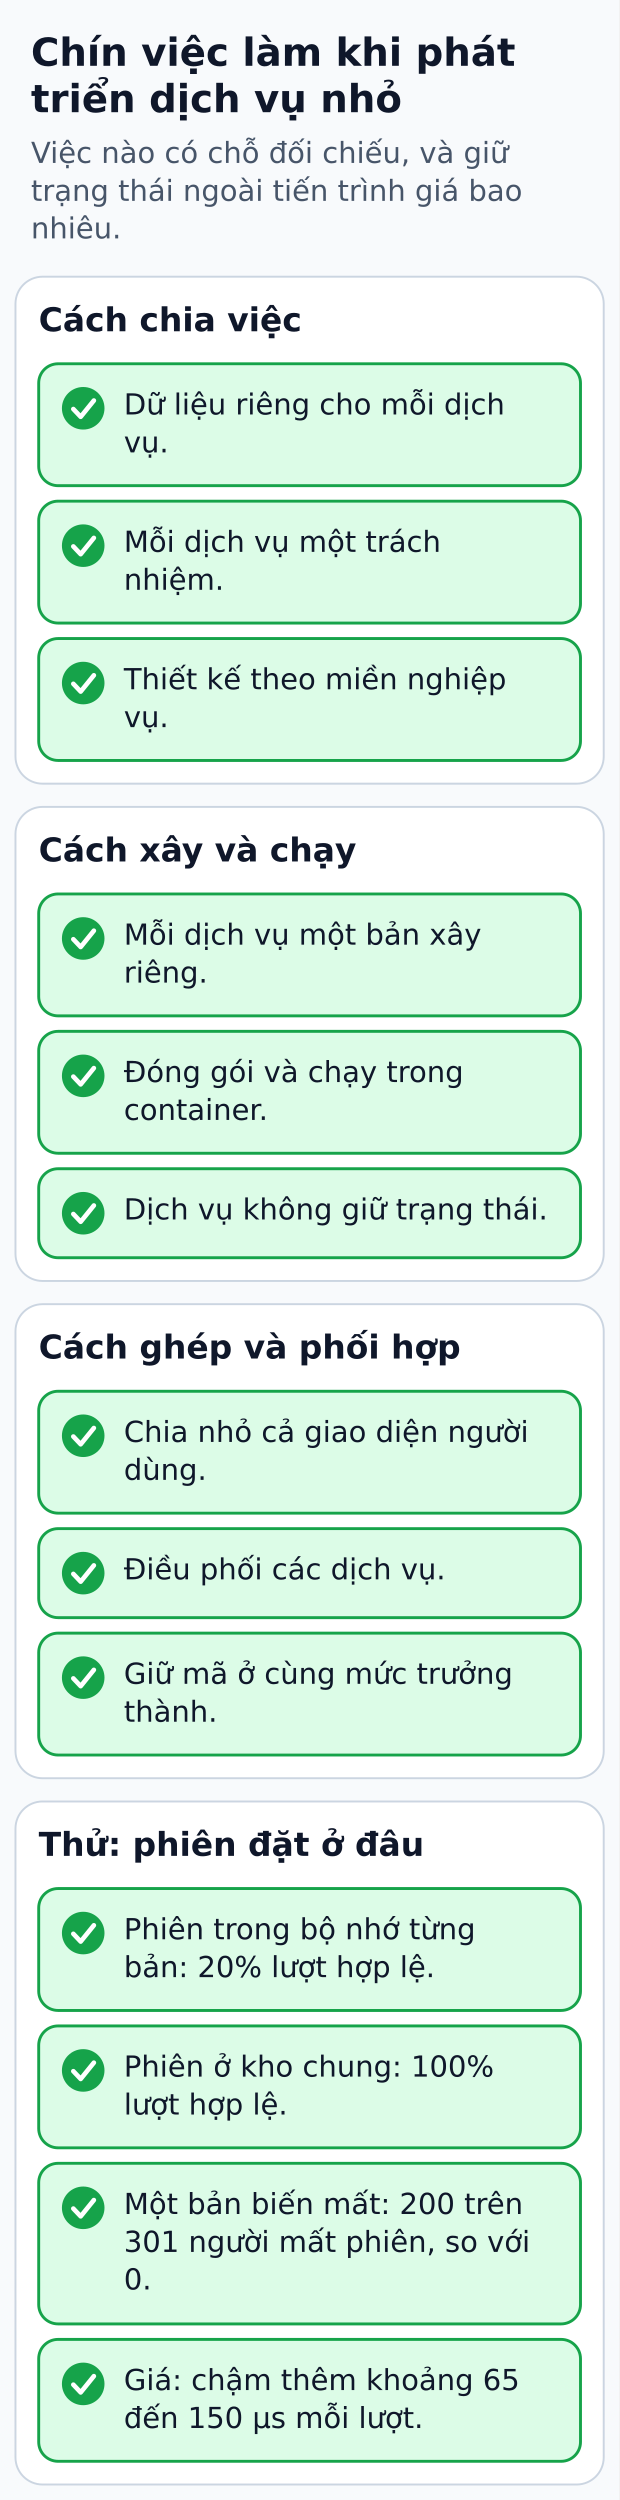
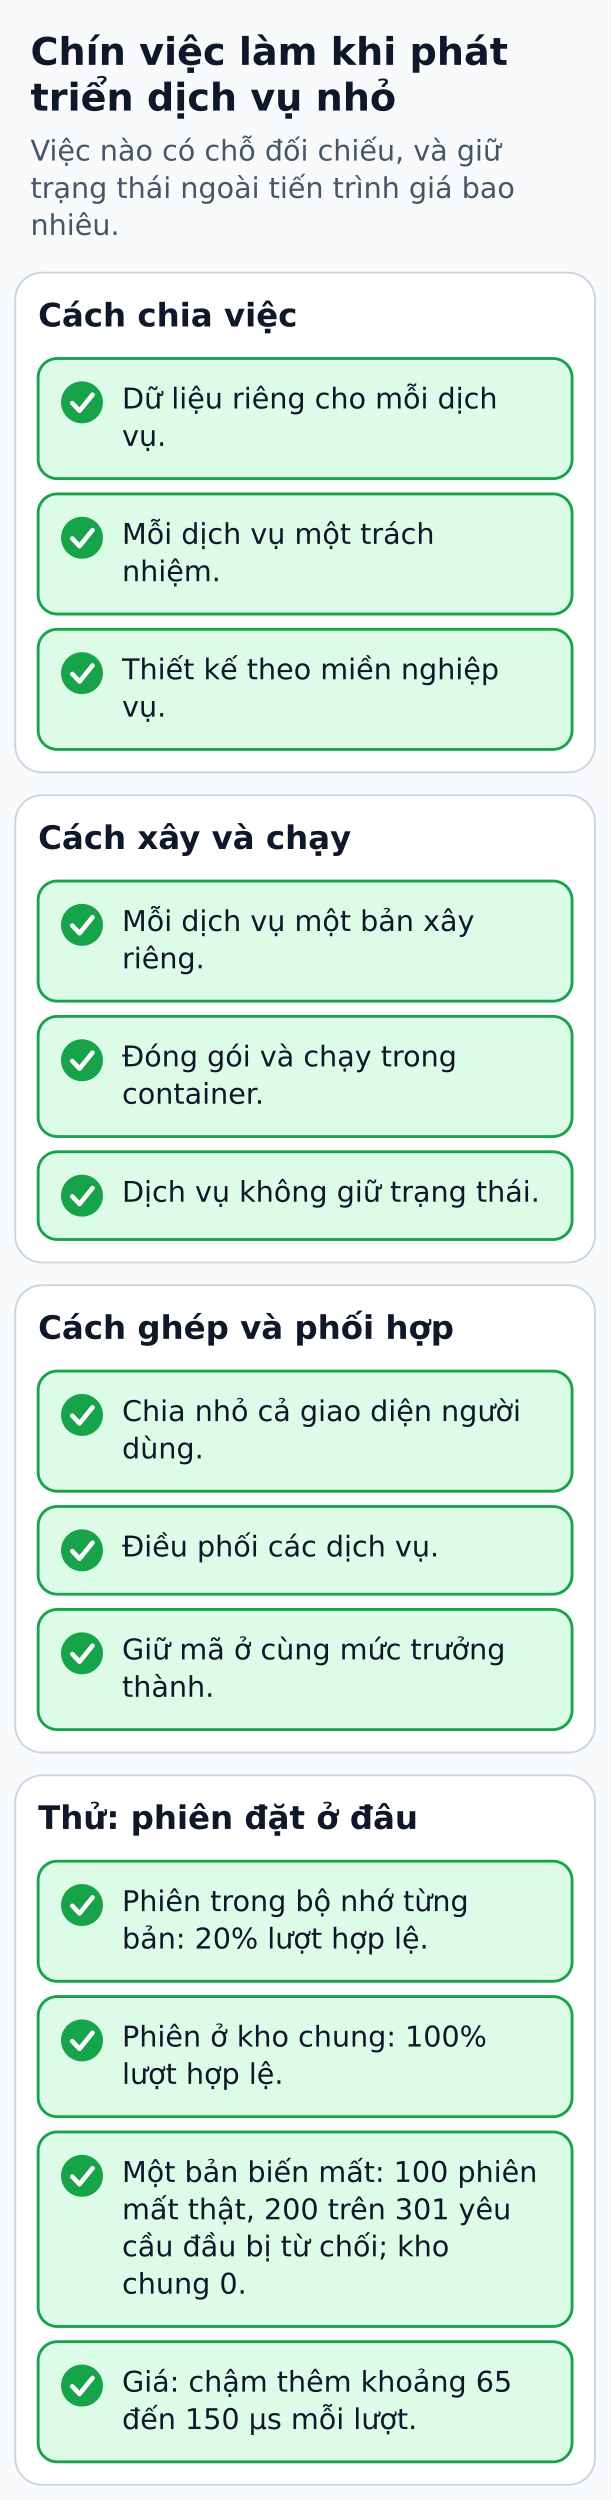
- <svg xmlns="http://www.w3.org/2000/svg" width="320" height="1292" viewBox="0 0 320 1292" role="img" aria-labelledby="title desc">
+ <svg xmlns="http://www.w3.org/2000/svg" width="320" height="1311" viewBox="0 0 320 1311" role="img" aria-labelledby="title desc">
  <defs>
    <marker id="arrow" markerWidth="8" markerHeight="8" refX="6" refY="3" orient="auto">
      <path d="M0,0 L6,3 L0,6" fill="none" stroke="#334155" stroke-width="1.5" />
    </marker>
  </defs>
-   <rect width="320" height="1292" fill="#f8fafc" />
+   <rect width="320" height="1311" fill="#f8fafc" />
  <g font-family="DejaVu Sans, Arial, sans-serif" fill="#0f172a">
    <text x="16" y="34" font-size="20" fill="#0f172a" font-weight="bold" text-anchor="start">Chín việc làm khi phát</text>
    <text x="16" y="58" font-size="20" fill="#0f172a" font-weight="bold" text-anchor="start">triển dịch vụ nhỏ</text>
    <text x="16" y="84.2" font-size="15" fill="#475569" font-weight="normal" text-anchor="start">Việc nào có chỗ đối chiếu, và giữ</text>
    <text x="16" y="103.8" font-size="15" fill="#475569" font-weight="normal" text-anchor="start">trạng thái ngoài tiến trình giá bao</text>
    <text x="16" y="123.2" font-size="15" fill="#475569" font-weight="normal" text-anchor="start">nhiêu.</text>
    <rect x="8" y="143" width="304" height="262" rx="14" fill="#ffffff" stroke="#cbd5e1" stroke-width="1" />
    <text x="20" y="171.2" font-size="17" fill="#0f172a" font-weight="bold" text-anchor="start">Cách chia việc</text>
    <rect x="20" y="188" width="280" height="63" rx="10" fill="#dcfce7" stroke="#16a34a" stroke-width="1.5" />
    <circle cx="43" cy="211" r="11" fill="#16a34a" />
    <polyline points="37.9,211.4 41.7,215.4 48.5,207" fill="none" stroke="#ffffff" stroke-width="2.4" stroke-linecap="round" stroke-linejoin="round" />
    <text x="64" y="214.2" font-size="15" fill="#0f172a" font-weight="normal" text-anchor="start">Dữ liệu riêng cho mỗi dịch</text>
    <text x="64" y="233.8" font-size="15" fill="#0f172a" font-weight="normal" text-anchor="start">vụ.</text>
    <rect x="20" y="259" width="280" height="63" rx="10" fill="#dcfce7" stroke="#16a34a" stroke-width="1.5" />
    <circle cx="43" cy="282" r="11" fill="#16a34a" />
    <polyline points="37.9,282.4 41.7,286.4 48.5,278" fill="none" stroke="#ffffff" stroke-width="2.4" stroke-linecap="round" stroke-linejoin="round" />
    <text x="64" y="285.2" font-size="15" fill="#0f172a" font-weight="normal" text-anchor="start">Mỗi dịch vụ một trách</text>
    <text x="64" y="304.8" font-size="15" fill="#0f172a" font-weight="normal" text-anchor="start">nhiệm.</text>
    <rect x="20" y="330" width="280" height="63" rx="10" fill="#dcfce7" stroke="#16a34a" stroke-width="1.5" />
    <circle cx="43" cy="353" r="11" fill="#16a34a" />
    <polyline points="37.9,353.4 41.7,357.4 48.5,349" fill="none" stroke="#ffffff" stroke-width="2.4" stroke-linecap="round" stroke-linejoin="round" />
    <text x="64" y="356.2" font-size="15" fill="#0f172a" font-weight="normal" text-anchor="start">Thiết kế theo miền nghiệp</text>
    <text x="64" y="375.8" font-size="15" fill="#0f172a" font-weight="normal" text-anchor="start">vụ.</text>
    <rect x="8" y="417" width="304" height="245" rx="14" fill="#ffffff" stroke="#cbd5e1" stroke-width="1" />
    <text x="20" y="445.2" font-size="17" fill="#0f172a" font-weight="bold" text-anchor="start">Cách xây và chạy</text>
    <rect x="20" y="462" width="280" height="63" rx="10" fill="#dcfce7" stroke="#16a34a" stroke-width="1.5" />
    <circle cx="43" cy="485" r="11" fill="#16a34a" />
    <polyline points="37.9,485.4 41.7,489.4 48.5,481" fill="none" stroke="#ffffff" stroke-width="2.4" stroke-linecap="round" stroke-linejoin="round" />
    <text x="64" y="488.2" font-size="15" fill="#0f172a" font-weight="normal" text-anchor="start">Mỗi dịch vụ một bản xây</text>
    <text x="64" y="507.8" font-size="15" fill="#0f172a" font-weight="normal" text-anchor="start">riêng.</text>
    <rect x="20" y="533" width="280" height="63" rx="10" fill="#dcfce7" stroke="#16a34a" stroke-width="1.5" />
    <circle cx="43" cy="556" r="11" fill="#16a34a" />
    <polyline points="37.9,556.4 41.7,560.4 48.5,552" fill="none" stroke="#ffffff" stroke-width="2.4" stroke-linecap="round" stroke-linejoin="round" />
    <text x="64" y="559.2" font-size="15" fill="#0f172a" font-weight="normal" text-anchor="start">Đóng gói và chạy trong</text>
    <text x="64" y="578.8" font-size="15" fill="#0f172a" font-weight="normal" text-anchor="start">container.</text>
    <rect x="20" y="604" width="280" height="46" rx="10" fill="#dcfce7" stroke="#16a34a" stroke-width="1.5" />
    <circle cx="43" cy="627" r="11" fill="#16a34a" />
    <polyline points="37.9,627.4 41.7,631.4 48.5,623" fill="none" stroke="#ffffff" stroke-width="2.4" stroke-linecap="round" stroke-linejoin="round" />
    <text x="64" y="630.2" font-size="15" fill="#0f172a" font-weight="normal" text-anchor="start">Dịch vụ không giữ trạng thái.</text>
    <rect x="8" y="674" width="304" height="245" rx="14" fill="#ffffff" stroke="#cbd5e1" stroke-width="1" />
    <text x="20" y="702.1" font-size="17" fill="#0f172a" font-weight="bold" text-anchor="start">Cách ghép và phối hợp</text>
    <rect x="20" y="719" width="280" height="63" rx="10" fill="#dcfce7" stroke="#16a34a" stroke-width="1.5" />
    <circle cx="43" cy="742" r="11" fill="#16a34a" />
    <polyline points="37.9,742.4 41.7,746.4 48.5,738" fill="none" stroke="#ffffff" stroke-width="2.4" stroke-linecap="round" stroke-linejoin="round" />
    <text x="64" y="745.2" font-size="15" fill="#0f172a" font-weight="normal" text-anchor="start">Chia nhỏ cả giao diện người</text>
    <text x="64" y="764.8" font-size="15" fill="#0f172a" font-weight="normal" text-anchor="start">dùng.</text>
    <rect x="20" y="790" width="280" height="46" rx="10" fill="#dcfce7" stroke="#16a34a" stroke-width="1.5" />
    <circle cx="43" cy="813" r="11" fill="#16a34a" />
    <polyline points="37.9,813.4 41.7,817.4 48.5,809" fill="none" stroke="#ffffff" stroke-width="2.4" stroke-linecap="round" stroke-linejoin="round" />
    <text x="64" y="816.2" font-size="15" fill="#0f172a" font-weight="normal" text-anchor="start">Điều phối các dịch vụ.</text>
    <rect x="20" y="844" width="280" height="63" rx="10" fill="#dcfce7" stroke="#16a34a" stroke-width="1.5" />
    <circle cx="43" cy="867" r="11" fill="#16a34a" />
    <polyline points="37.9,867.4 41.7,871.4 48.5,863" fill="none" stroke="#ffffff" stroke-width="2.4" stroke-linecap="round" stroke-linejoin="round" />
    <text x="64" y="870.2" font-size="15" fill="#0f172a" font-weight="normal" text-anchor="start">Giữ mã ở cùng mức trưởng</text>
    <text x="64" y="889.8" font-size="15" fill="#0f172a" font-weight="normal" text-anchor="start">thành.</text>
-     <rect x="8" y="931" width="304" height="353" rx="14" fill="#ffffff" stroke="#cbd5e1" stroke-width="1" />
+     <rect x="8" y="931" width="304" height="372" rx="14" fill="#ffffff" stroke="#cbd5e1" stroke-width="1" />
    <text x="20" y="959.1" font-size="17" fill="#0f172a" font-weight="bold" text-anchor="start">Thử: phiên đặt ở đâu</text>
    <rect x="20" y="976" width="280" height="63" rx="10" fill="#dcfce7" stroke="#16a34a" stroke-width="1.5" />
    <circle cx="43" cy="999" r="11" fill="#16a34a" />
    <polyline points="37.9,999.4 41.7,1003.4 48.5,995" fill="none" stroke="#ffffff" stroke-width="2.4" stroke-linecap="round" stroke-linejoin="round" />
    <text x="64" y="1002.2" font-size="15" fill="#0f172a" font-weight="normal" text-anchor="start">Phiên trong bộ nhớ từng</text>
    <text x="64" y="1021.8" font-size="15" fill="#0f172a" font-weight="normal" text-anchor="start">bản: 20% lượt hợp lệ.</text>
    <rect x="20" y="1047" width="280" height="63" rx="10" fill="#dcfce7" stroke="#16a34a" stroke-width="1.5" />
    <circle cx="43" cy="1070" r="11" fill="#16a34a" />
    <polyline points="37.9,1070.4 41.7,1074.4 48.5,1066" fill="none" stroke="#ffffff" stroke-width="2.4" stroke-linecap="round" stroke-linejoin="round" />
    <text x="64" y="1073.2" font-size="15" fill="#0f172a" font-weight="normal" text-anchor="start">Phiên ở kho chung: 100%</text>
    <text x="64" y="1092.8" font-size="15" fill="#0f172a" font-weight="normal" text-anchor="start">lượt hợp lệ.</text>
-     <rect x="20" y="1118" width="280" height="83" rx="10" fill="#dcfce7" stroke="#16a34a" stroke-width="1.5" />
+     <rect x="20" y="1118" width="280" height="102" rx="10" fill="#dcfce7" stroke="#16a34a" stroke-width="1.5" />
    <circle cx="43" cy="1141" r="11" fill="#16a34a" />
    <polyline points="37.9,1141.4 41.7,1145.4 48.5,1137" fill="none" stroke="#ffffff" stroke-width="2.4" stroke-linecap="round" stroke-linejoin="round" />
-     <text x="64" y="1144.2" font-size="15" fill="#0f172a" font-weight="normal" text-anchor="start">Một bản biến mất: 200 trên</text>
-     <text x="64" y="1163.8" font-size="15" fill="#0f172a" font-weight="normal" text-anchor="start">301 người mất phiên, so với</text>
-     <text x="64" y="1183.2" font-size="15" fill="#0f172a" font-weight="normal" text-anchor="start">0.</text>
-     <rect x="20" y="1209" width="280" height="63" rx="10" fill="#dcfce7" stroke="#16a34a" stroke-width="1.5" />
-     <circle cx="43" cy="1232" r="11" fill="#16a34a" />
-     <polyline points="37.9,1232.4 41.7,1236.4 48.5,1228" fill="none" stroke="#ffffff" stroke-width="2.4" stroke-linecap="round" stroke-linejoin="round" />
-     <text x="64" y="1235.2" font-size="15" fill="#0f172a" font-weight="normal" text-anchor="start">Giá: chậm thêm khoảng 65</text>
-     <text x="64" y="1254.8" font-size="15" fill="#0f172a" font-weight="normal" text-anchor="start">đến 150 µs mỗi lượt.</text>
+     <text x="64" y="1144.2" font-size="15" fill="#0f172a" font-weight="normal" text-anchor="start">Một bản biến mất: 100 phiên</text>
+     <text x="64" y="1163.8" font-size="15" fill="#0f172a" font-weight="normal" text-anchor="start">mất thật, 200 trên 301 yêu</text>
+     <text x="64" y="1183.2" font-size="15" fill="#0f172a" font-weight="normal" text-anchor="start">cầu đầu bị từ chối; kho</text>
+     <text x="64" y="1202.8" font-size="15" fill="#0f172a" font-weight="normal" text-anchor="start">chung 0.</text>
+     <rect x="20" y="1228" width="280" height="63" rx="10" fill="#dcfce7" stroke="#16a34a" stroke-width="1.5" />
+     <circle cx="43" cy="1251" r="11" fill="#16a34a" />
+     <polyline points="37.9,1251.4 41.7,1255.4 48.5,1247" fill="none" stroke="#ffffff" stroke-width="2.4" stroke-linecap="round" stroke-linejoin="round" />
+     <text x="64" y="1254.2" font-size="15" fill="#0f172a" font-weight="normal" text-anchor="start">Giá: chậm thêm khoảng 65</text>
+     <text x="64" y="1273.8" font-size="15" fill="#0f172a" font-weight="normal" text-anchor="start">đến 150 µs mỗi lượt.</text>
  </g>
</svg>
